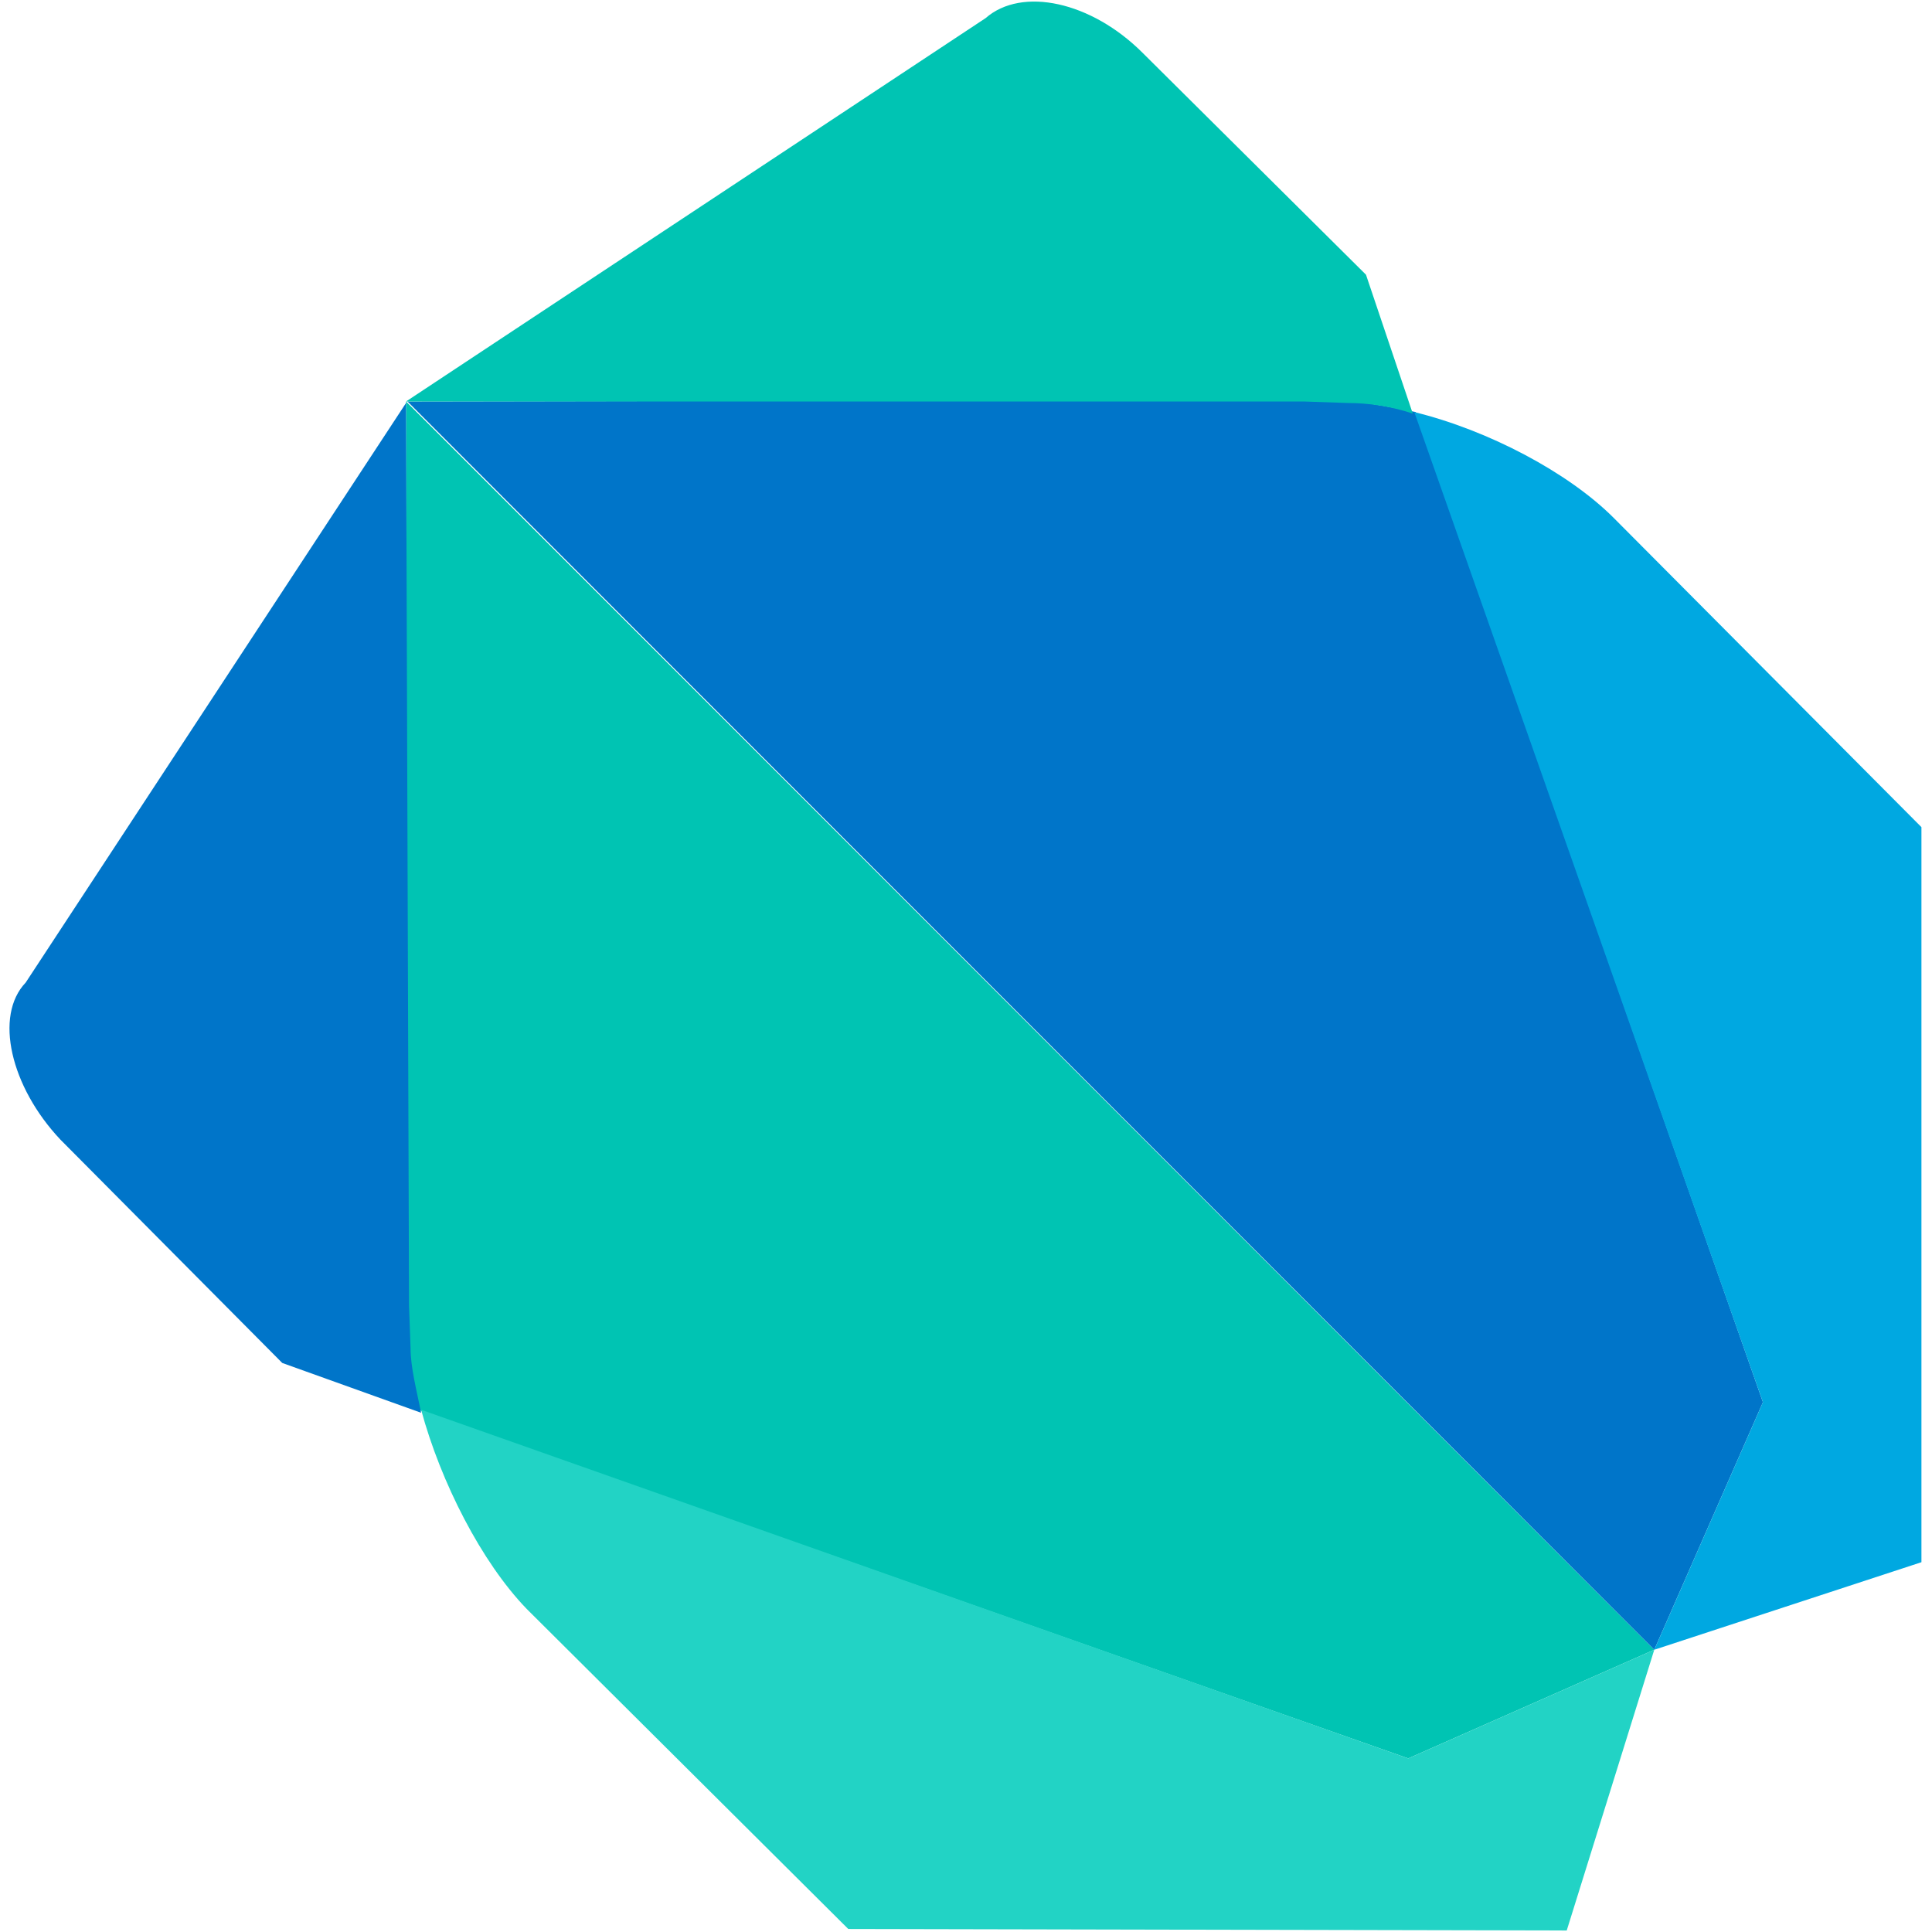
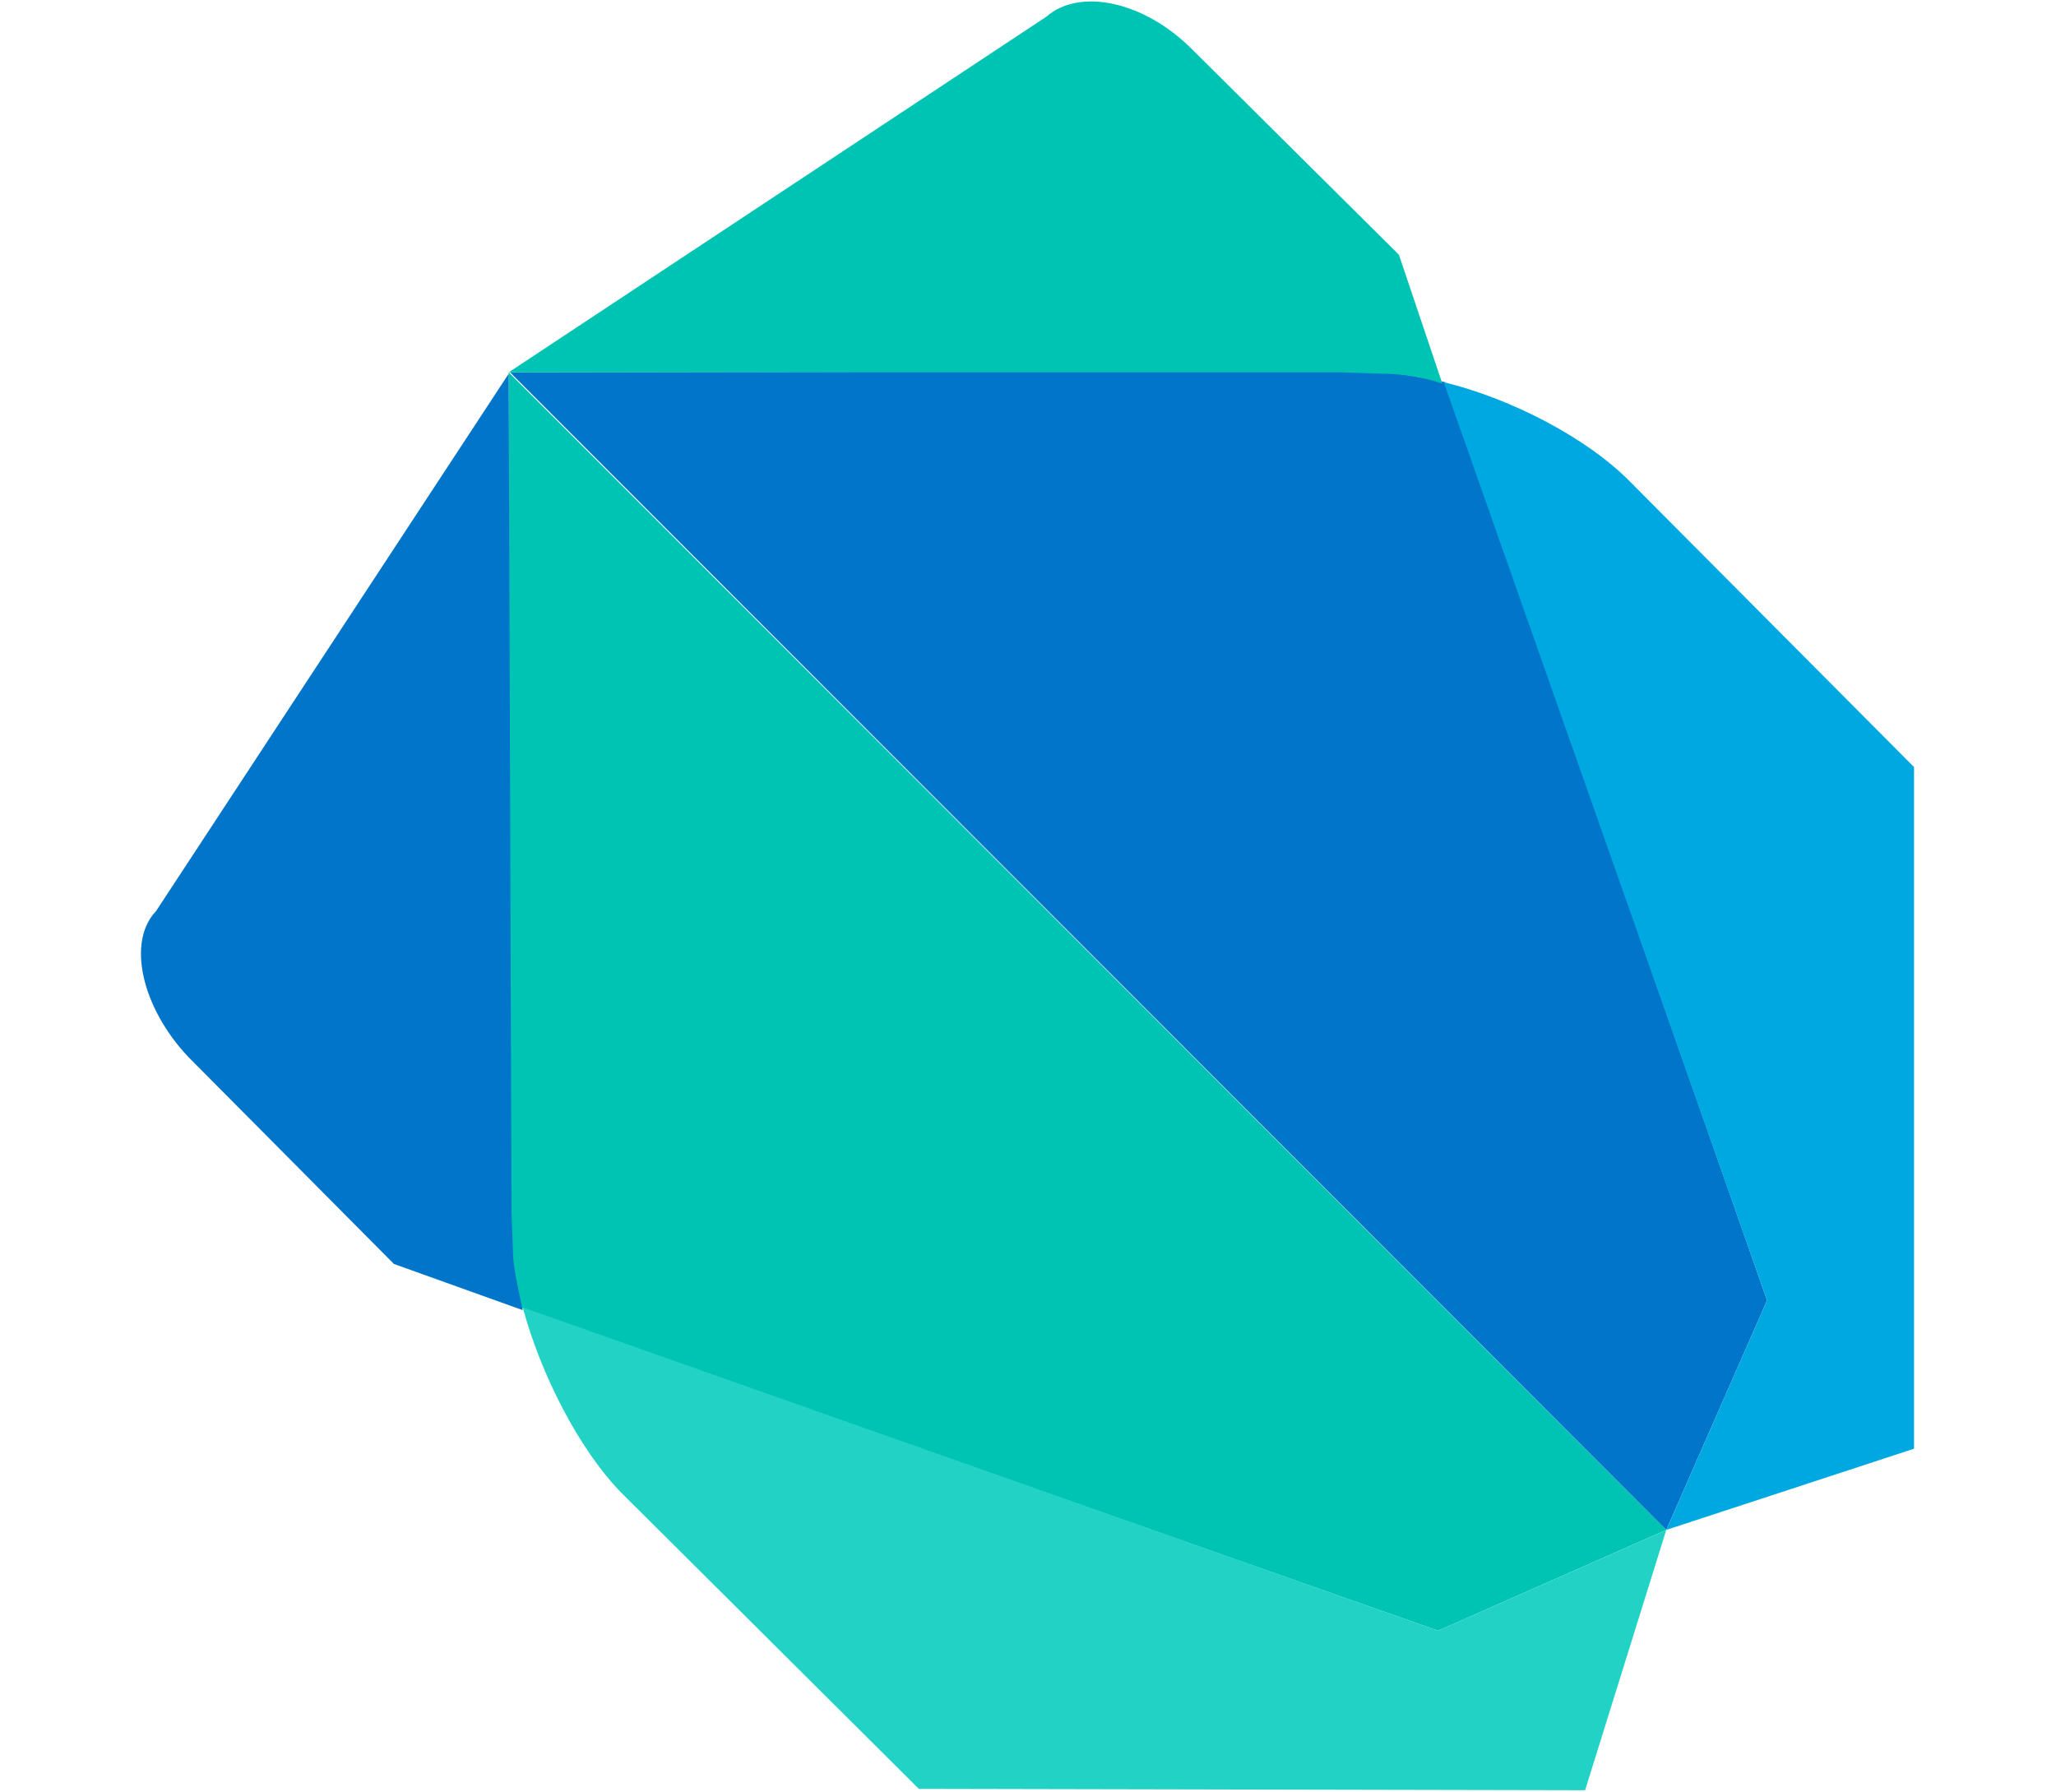
- <svg xmlns="http://www.w3.org/2000/svg" viewBox="0 0 128 128">
+ <svg xmlns="http://www.w3.org/2000/svg" viewBox="0 0 128 128" width="70" height="61">
  <path fill="#00c4b3" d="M35.2 34.9l-8.3-8.3v59.7l.1 2.8c0 1.3.2 2.8.7 4.3l65.6 23.1 16.3-7.2-74.4-74.4z" />
  <path d="M27.7 93.4zm81.9 15.9l-16.3 7.2-65.4-23.1c1.3 4.8 4 10.1 7 13.2l21.3 21.2 47.6.1 5.8-18.6z" fill="#22d3c5" />
  <path fill="#0075c9" d="M1.7 65.1C-.4 67.3.7 72 4 75.5l14.7 14.8 9.2 3.3c-.3-1.5-.7-3-.7-4.3l-.1-2.8-.2-59.8m82.7 82.6l7.2-16.4-23-65.6c-1.5-.3-3-.6-4.3-.7l-2.9-.1-59.6.1" />
  <path d="M93.6 27.3c.2 0 .2 0 0 0 .2 0 .2 0 0 0zm16 82l17.7-5.8V54.8l-20.4-20.5c-3-3-8.3-5.8-13.2-7l23.1 65.6" fill="#00a8e1" />
  <path fill="#00c4b3" d="M90.5 18.2L75.7 3.5c-3.4-3.4-8-4.4-10.4-2.3L26.9 26.6h59.5l2.9.1c1.3 0 2.8.2 4.3.7l-3.1-9.2z" />
</svg>
